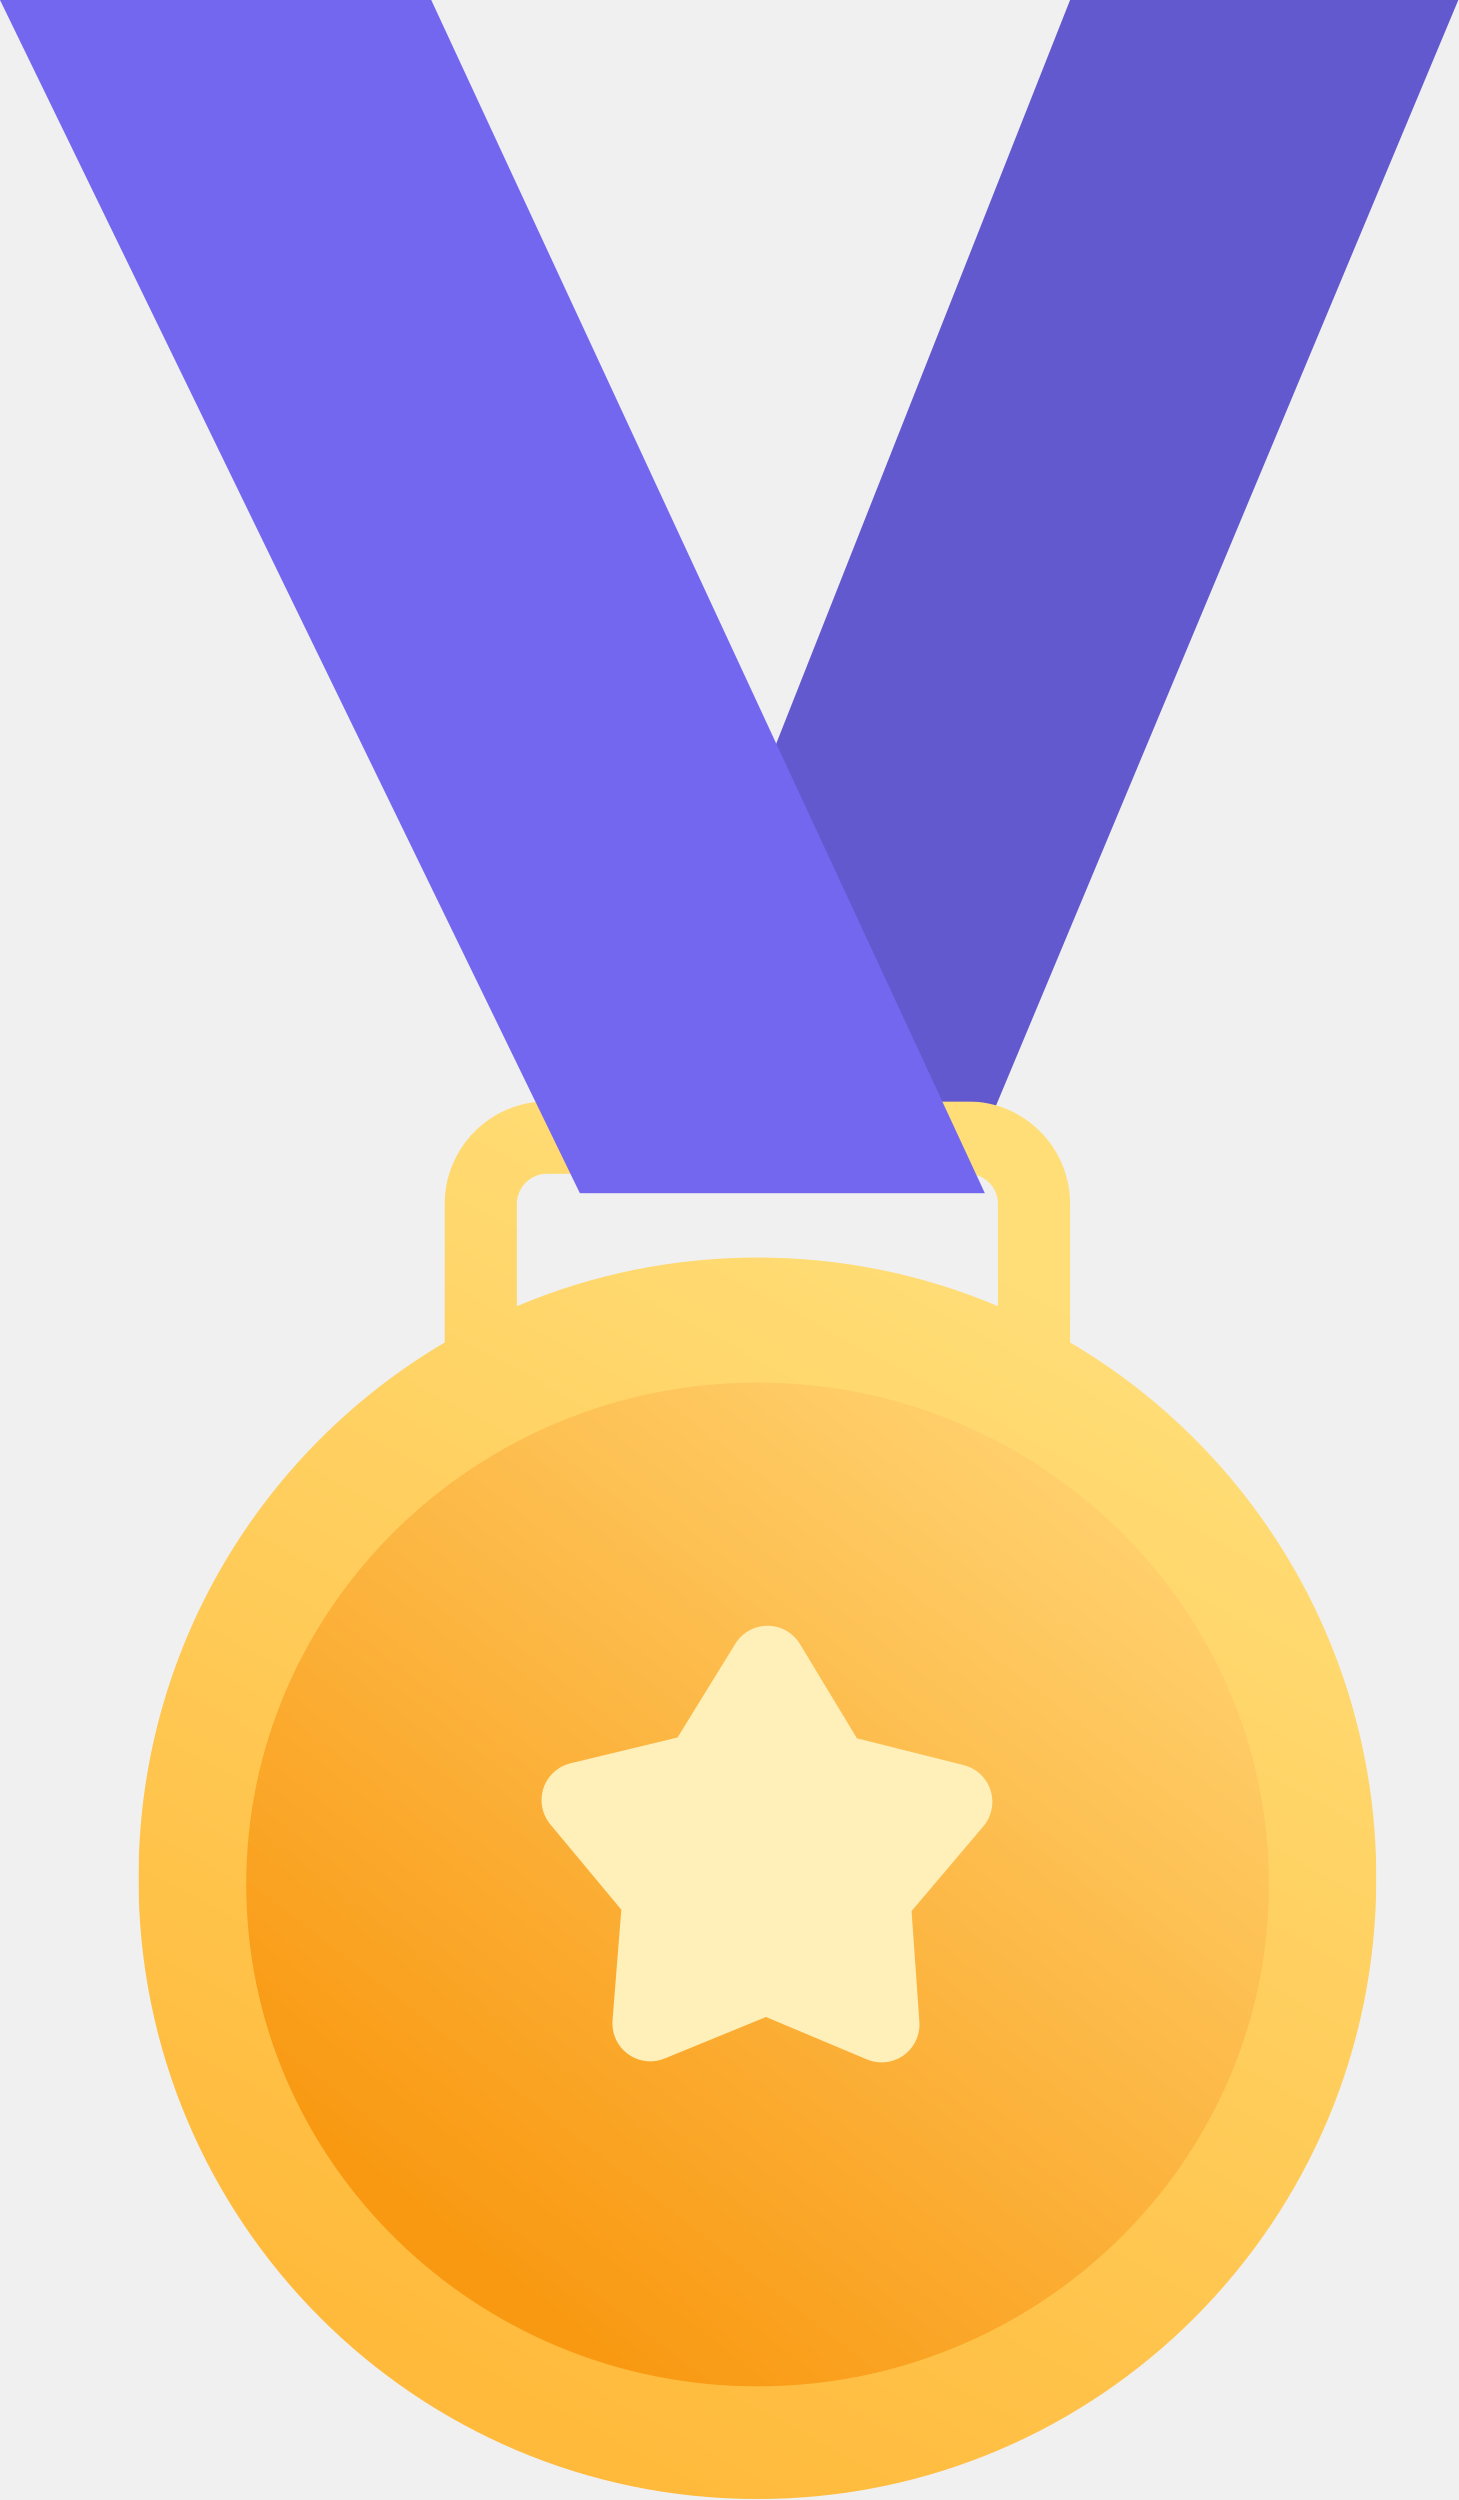
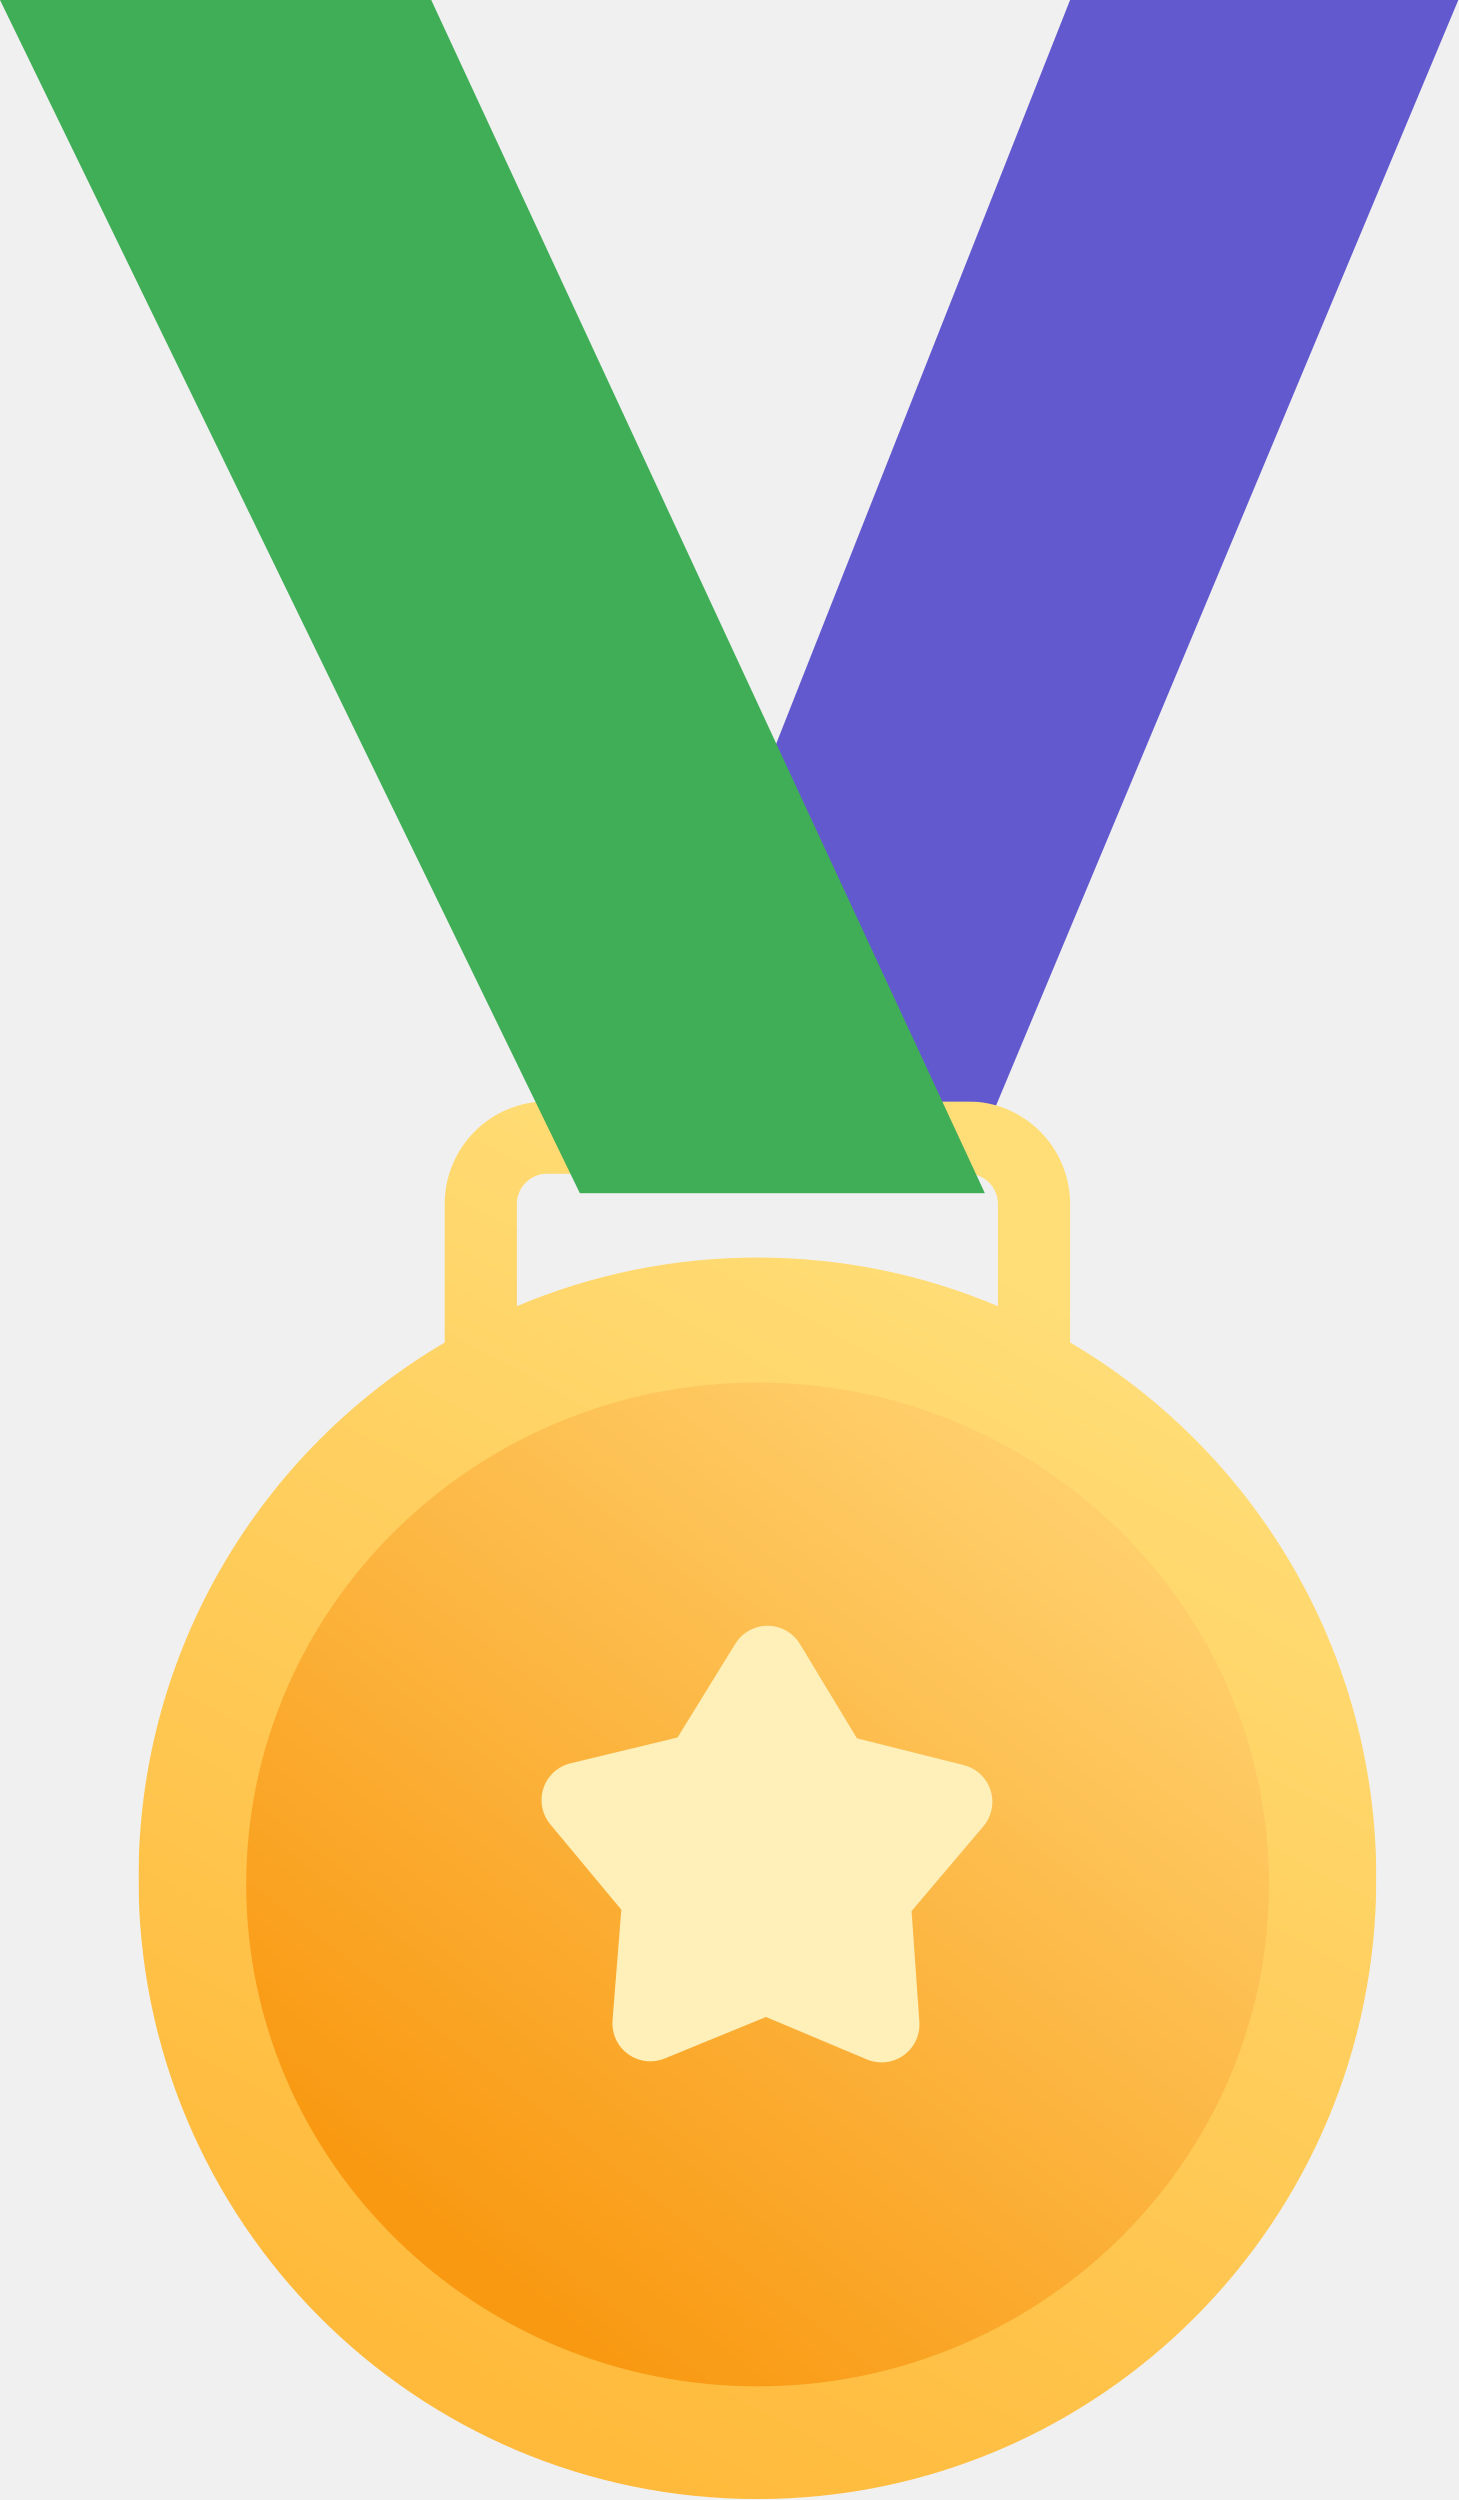
<svg xmlns="http://www.w3.org/2000/svg" xmlns:xlink="http://www.w3.org/1999/xlink" width="77px" height="132px" viewBox="0 0 77 132" version="1.1">
  <defs>
    <polygon id="path-1" points="0.312 0.155 65.67 0.155 65.67 73.949 0.312 73.949" />
    <linearGradient x1="74.194%" y1="12.412%" x2="34.456%" y2="95.336%" id="linearGradient-3">
      <stop stop-color="#FFDE78" offset="0%" />
      <stop stop-color="#FFBA3B" offset="100%" />
    </linearGradient>
    <linearGradient x1="84.444%" y1="12.871%" x2="24.603%" y2="88.537%" id="linearGradient-4">
      <stop stop-color="#FFD06D" offset="0%" />
      <stop stop-color="#F99912" offset="100%" />
    </linearGradient>
  </defs>
  <g id="⚙️-Symbols" stroke="none" stroke-width="1" fill="none" fill-rule="evenodd">
    <g id="28)-Widgets/1)-Advanced/Congratulations" transform="translate(-236, 0)">
      <g id="Badge" transform="translate(236, 0)">
        <polygon id="Fill-1" fill="#6359CF" points="56.5 0 32 62 51.075 62 77 0" />
        <g id="Group-4" transform="translate(7, 58)">
          <mask id="mask-2" fill="white">
            <use xlink:href="#path-1" />
          </mask>
          <g id="Clip-3" />
          <path d="M20.291,10.966 L20.291,5.568 C20.291,4.691 21.003,3.976 21.879,3.976 L44.103,3.976 C44.978,3.976 45.691,4.691 45.691,5.568 L45.691,10.966 C41.787,9.312 37.495,8.398 32.991,8.398 C28.487,8.398 24.195,9.312 20.291,10.966 M49.501,12.883 L49.501,5.568 C49.501,2.583 47.079,0.155 44.103,0.155 L21.879,0.155 C18.902,0.155 16.481,2.583 16.481,5.568 L16.481,12.883 C6.808,18.574 0.312,29.113 0.312,41.174 C0.312,59.275 14.943,73.949 32.991,73.949 C51.039,73.949 65.67,59.275 65.67,41.174 C65.67,29.113 59.175,18.574 49.501,12.883" id="Fill-2" fill="url(#linearGradient-3)" mask="url(#mask-2)" />
        </g>
        <path d="M40,126 C25.111,126 13,114.113 13,99.5 C13,84.887 25.111,73 40,73 C54.888,73 67,84.887 67,99.5 C67,114.113 54.888,126 40,126" id="Fill-5" fill="url(#linearGradient-4)" />
        <path d="M45.772,108.738 L40.443,106.497 L40.443,106.497 L35.094,108.689 C34.072,109.108 32.903,108.619 32.485,107.597 C32.366,107.307 32.317,106.993 32.341,106.68 L32.806,100.833 L32.806,100.833 L29.055,96.325 C28.349,95.476 28.464,94.214 29.314,93.508 C29.549,93.312 29.826,93.173 30.124,93.101 L35.774,91.739 L35.774,91.739 L38.825,86.79 C39.404,85.85 40.637,85.558 41.577,86.137 C41.848,86.304 42.075,86.533 42.239,86.806 L45.245,91.783 L45.245,91.783 L50.883,93.197 C51.955,93.466 52.605,94.552 52.337,95.624 C52.262,95.921 52.12,96.197 51.922,96.43 L48.131,100.904 L48.131,100.904 L48.543,106.755 C48.62,107.856 47.79,108.812 46.688,108.89 C46.375,108.912 46.061,108.86 45.772,108.738 Z" id="Fill-105" fill="#FFEFB9" />
-         <polygon id="Fill-116" fill="#7367F0" points="1.5262791e-13 0 22.769 0 52 63 30.617 63" />
+         <polygon id="Fill-116" fill="#3fae56" points="1.5262791e-13 0 22.769 0 52 63 30.617 63" />
      </g>
    </g>
  </g>
</svg>
